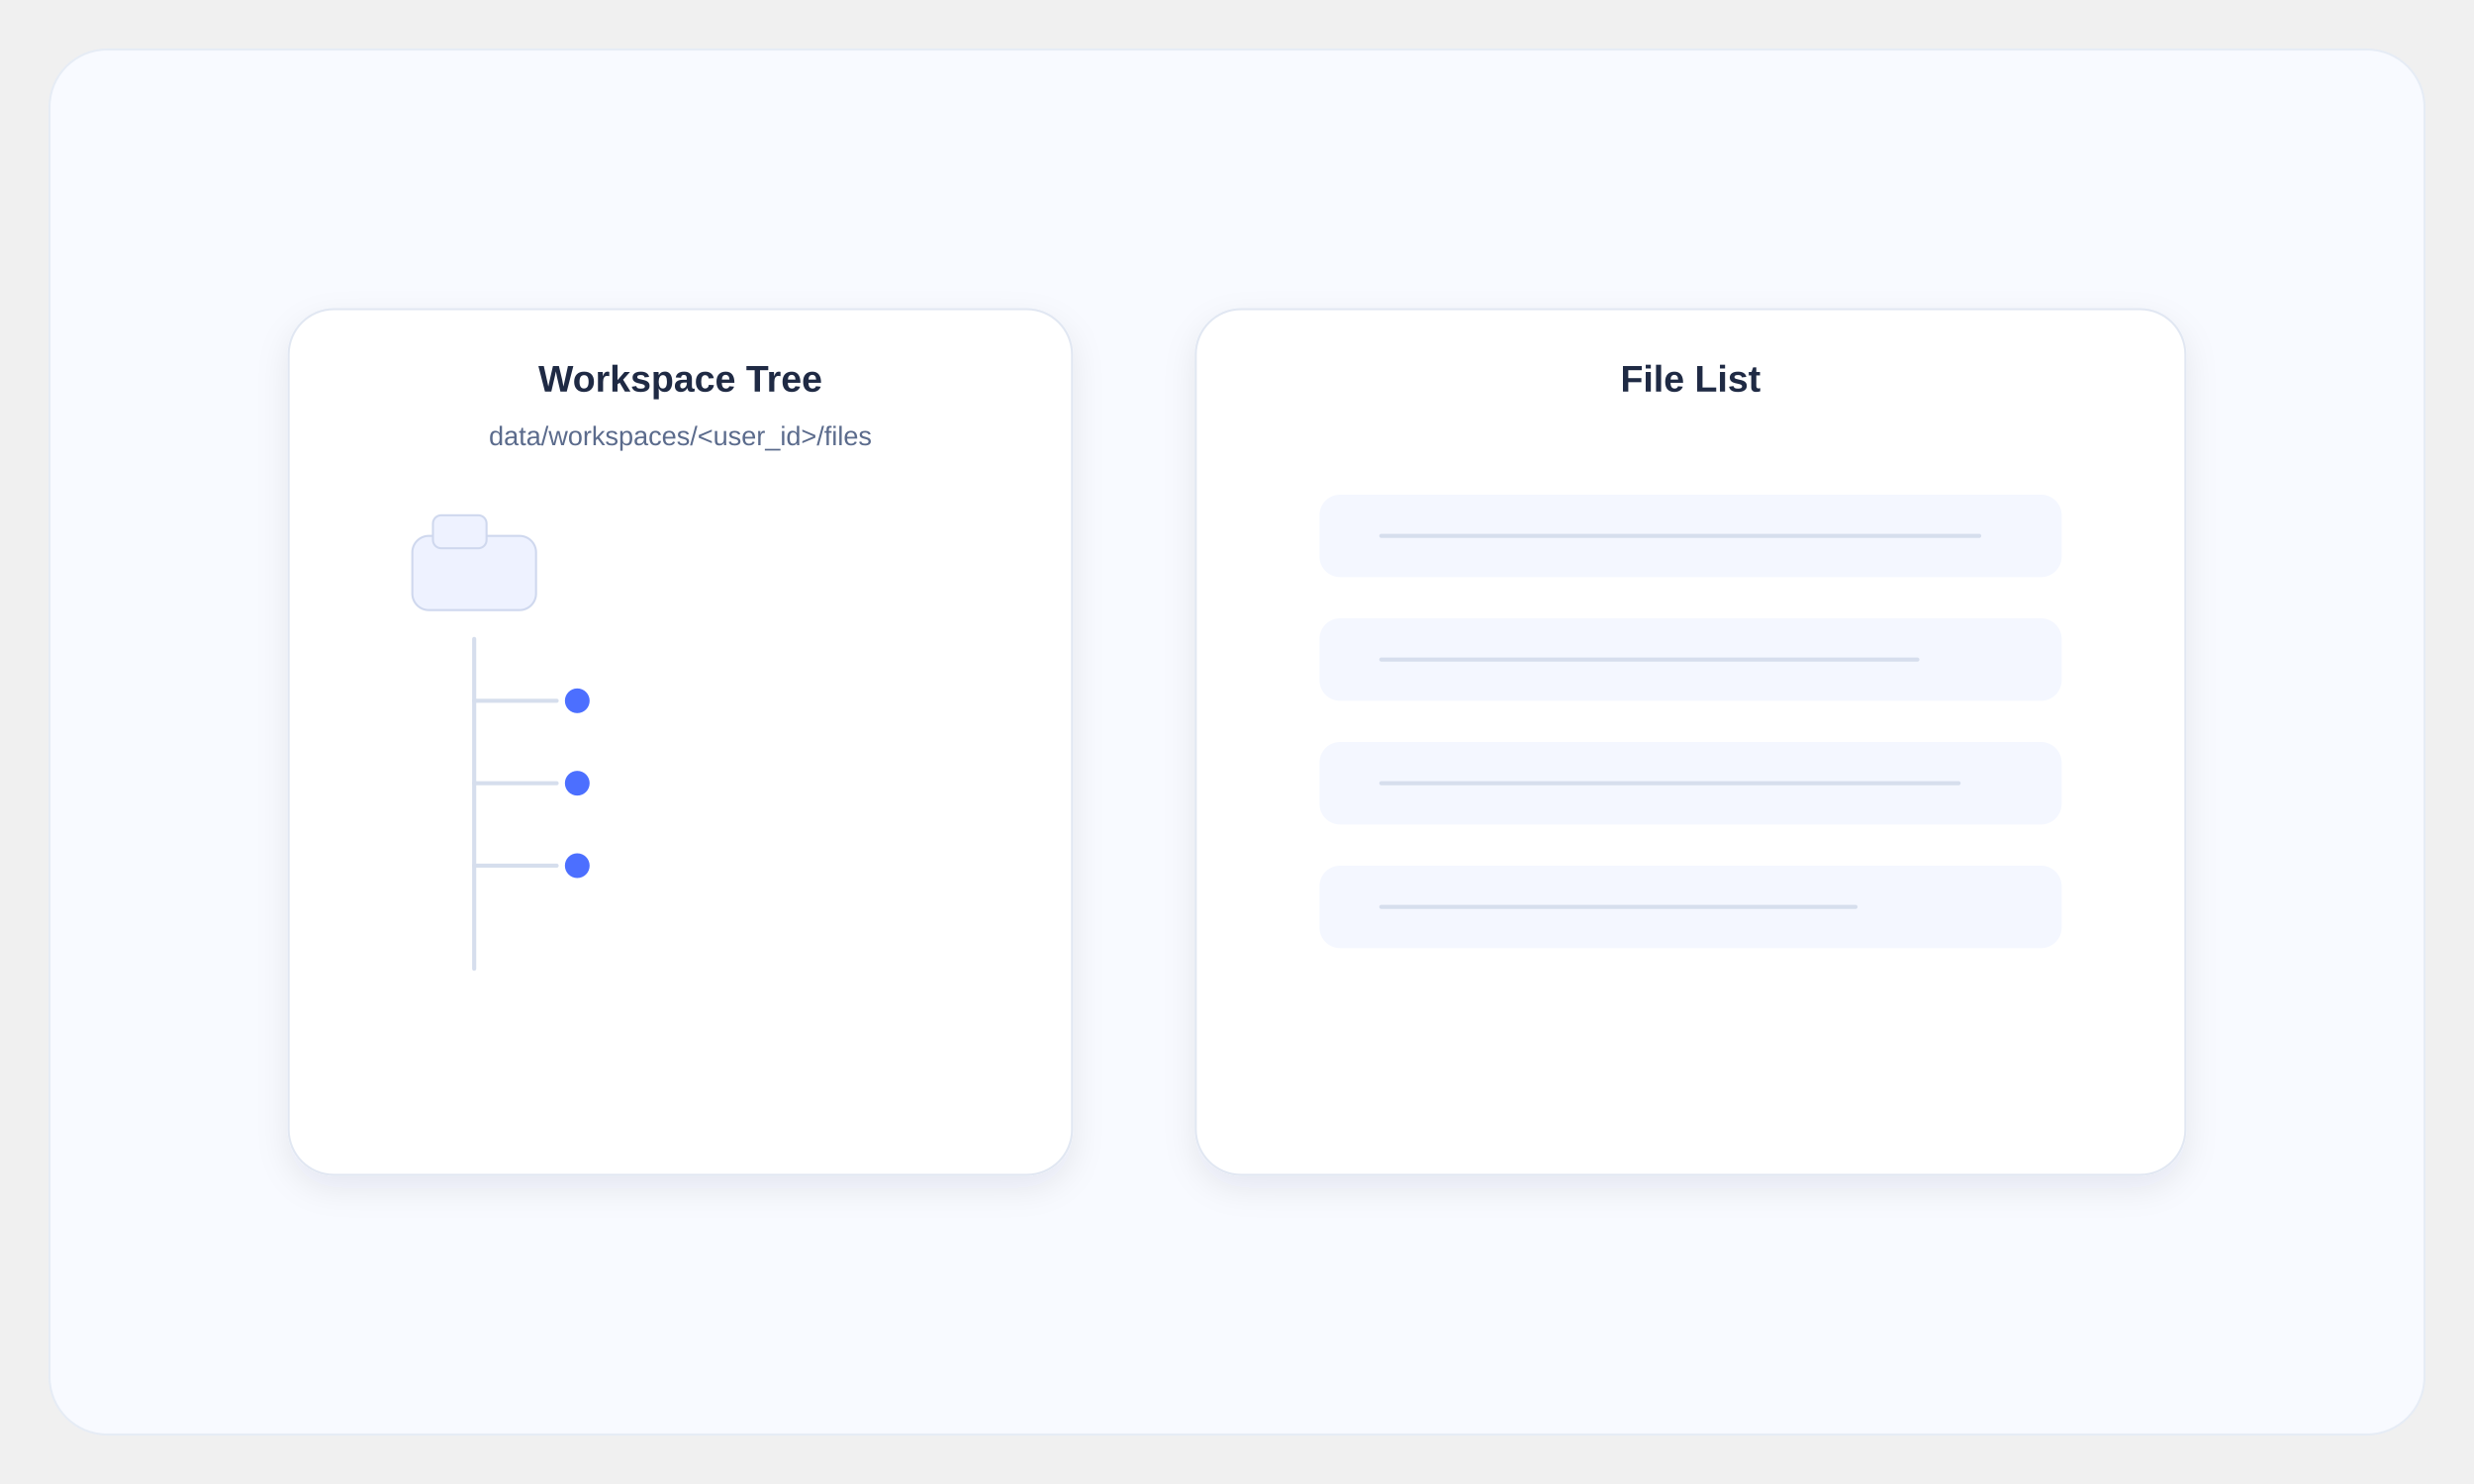
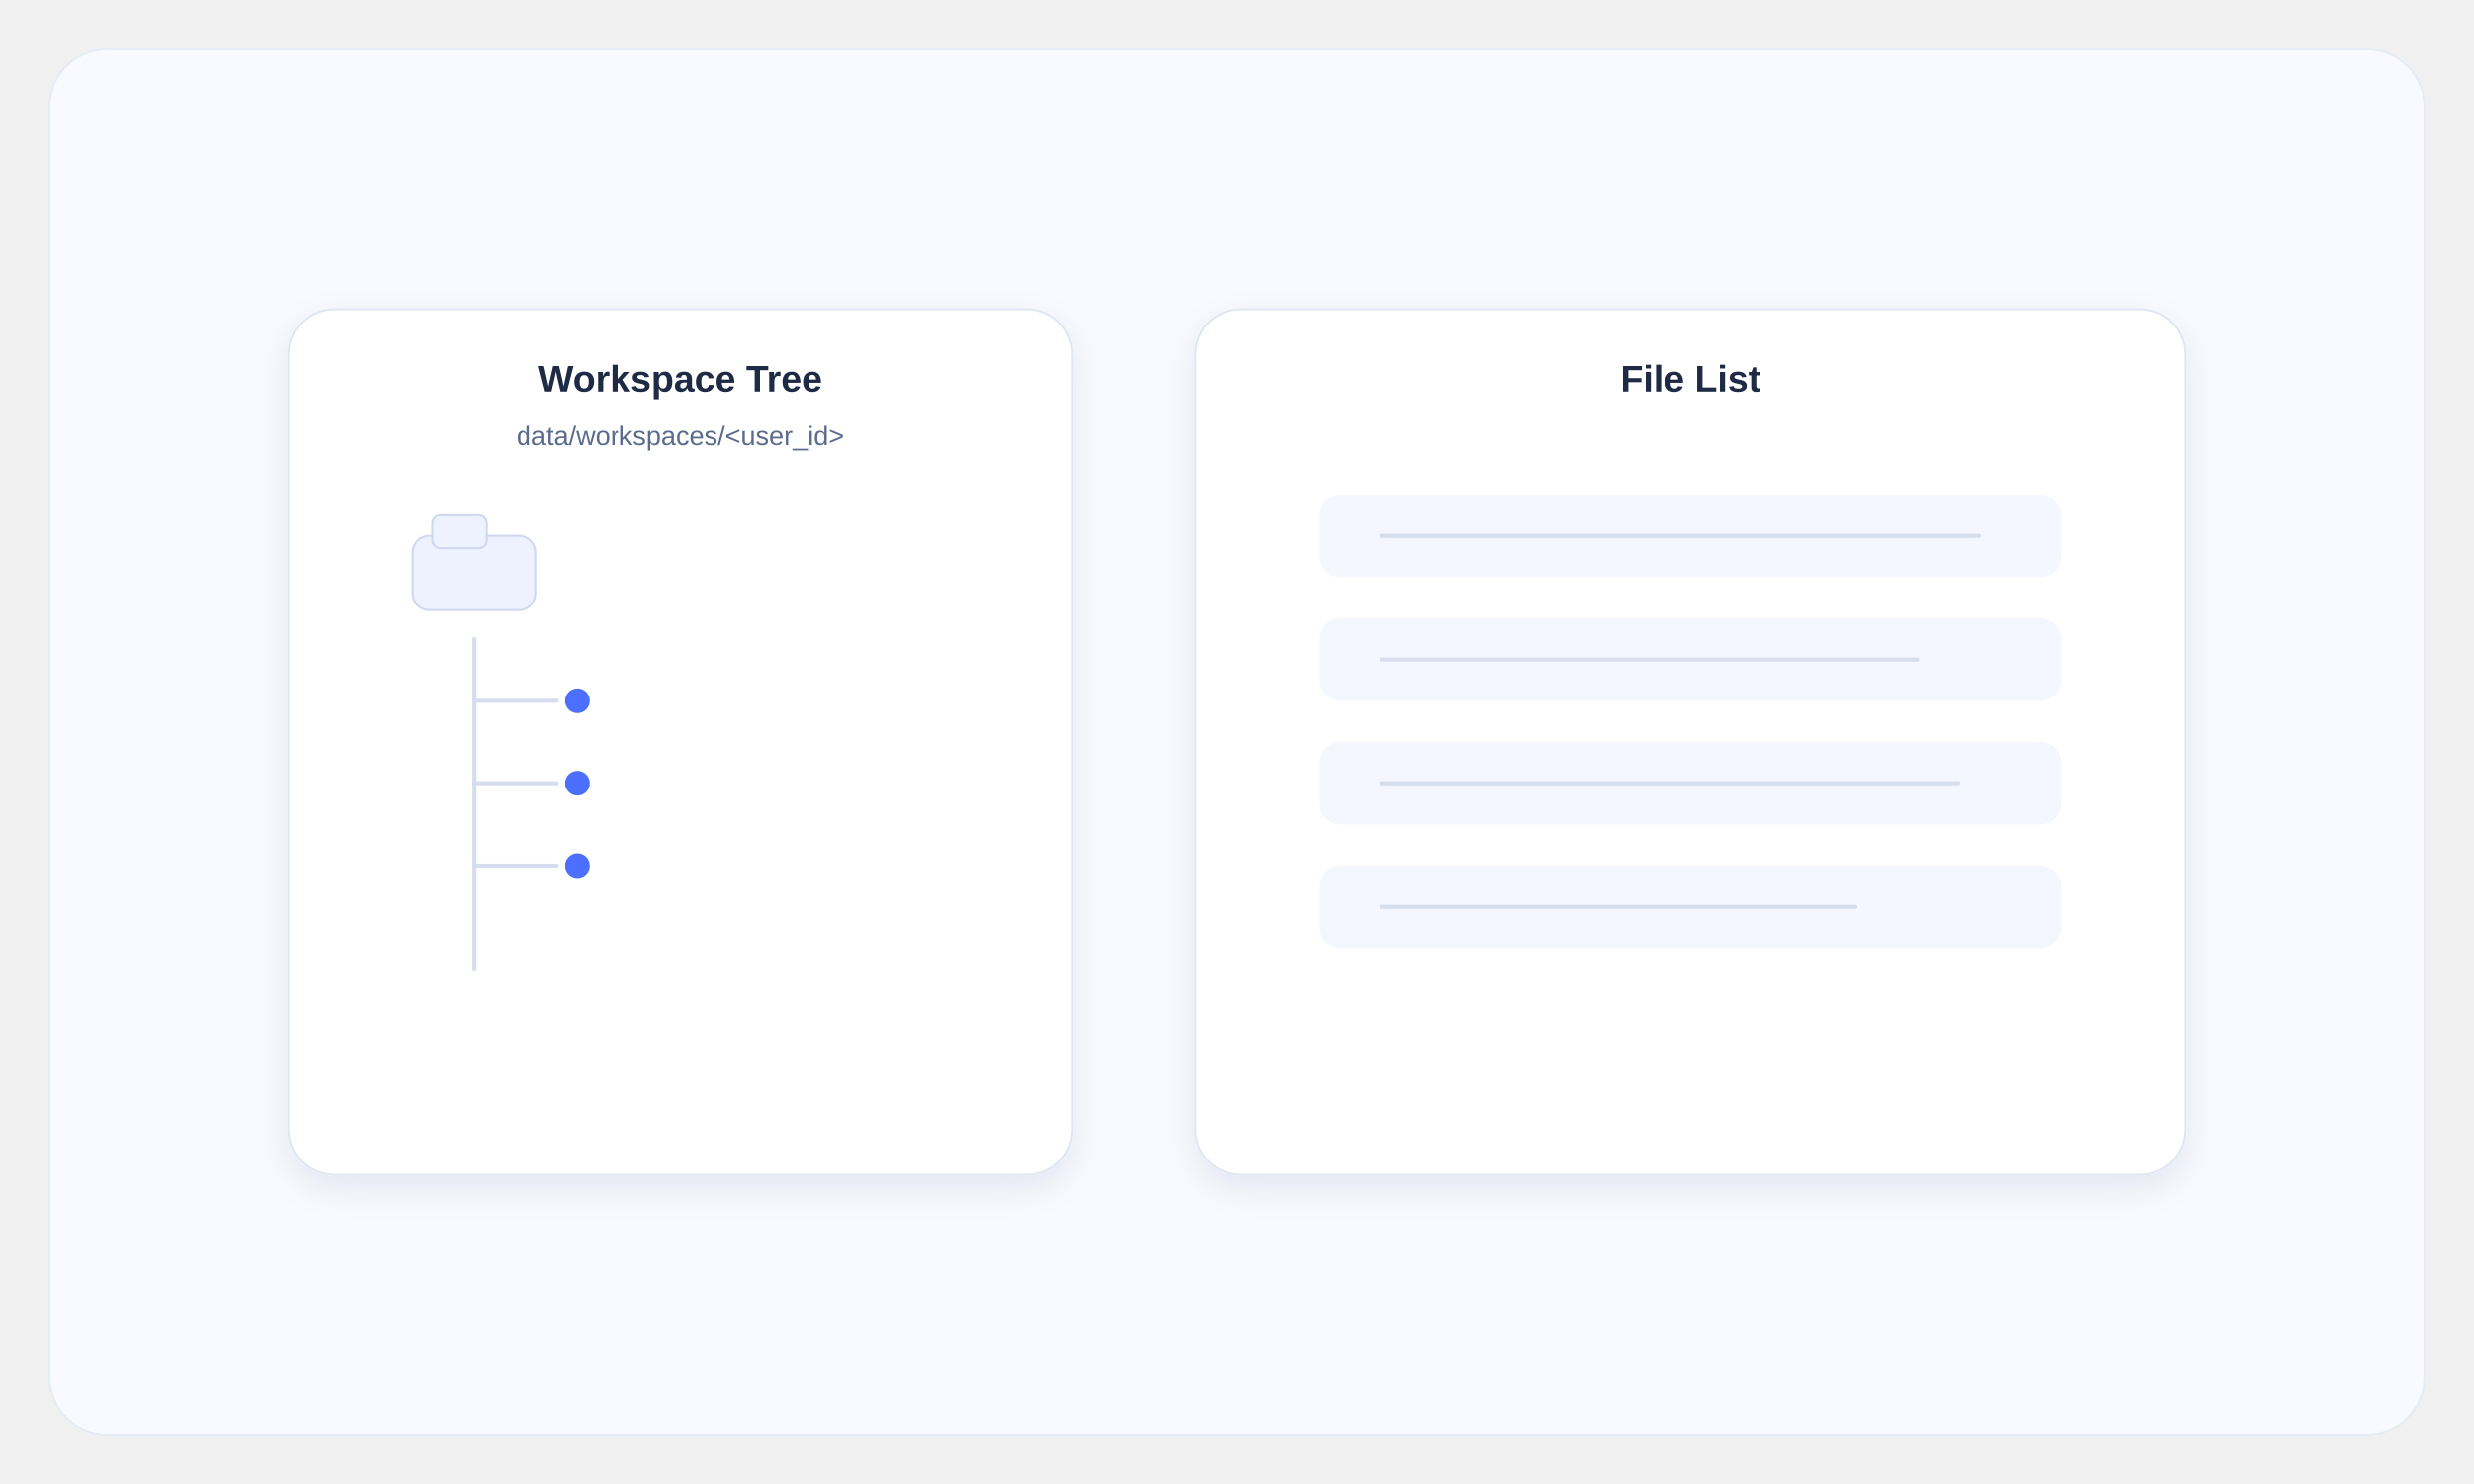
<svg xmlns="http://www.w3.org/2000/svg" width="1200" height="720" viewBox="0 0 1200 720" fill="none">
  <defs>
    <filter id="shadow" x="-10%" y="-10%" width="120%" height="120%">
      <feDropShadow dx="0" dy="6" stdDeviation="8" flood-color="#0B1A33" flood-opacity="0.08" />
    </filter>
    <style>
      .card {
        fill: #ffffff;
        stroke: #e1e7f2;
      }
      .label {
        font: 600 18px "Segoe UI", "Arial", sans-serif;
        fill: #1f2a44;
      }
      .caption {
        font: 500 13px "Segoe UI", "Arial", sans-serif;
        fill: #5b6b8c;
      }
      .line {
        stroke: #d6deed;
        stroke-width: 2;
        stroke-linecap: round;
      }
      .node {
        fill: #4c6fff;
      }
      .folder {
        fill: #eef2ff;
        stroke: #cfd8ee;
      }
    </style>
  </defs>
  <rect x="24" y="24" width="1152" height="672" rx="28" fill="#F8FAFF" stroke="#E6ECF5" />
  <g filter="url(#shadow)">
    <rect x="140" y="150" width="380" height="420" rx="22" class="card" />
  </g>
  <g filter="url(#shadow)">
    <rect x="580" y="150" width="480" height="420" rx="22" class="card" />
  </g>
  <text x="330" y="190" text-anchor="middle" class="label">Workspace Tree</text>
-   <text x="330" y="216" text-anchor="middle" class="caption">data/workspaces/&lt;user_id&gt;/files</text>
+   <text x="330" y="216" text-anchor="middle" class="caption">data/workspaces/&lt;user_id&gt;</text>
  <text x="820" y="190" text-anchor="middle" class="label">File List</text>
  <g transform="translate(200 260)">
    <rect class="folder" x="0" y="0" width="60" height="36" rx="8" />
    <rect class="folder" x="10" y="-10" width="26" height="16" rx="4" />
  </g>
  <line class="line" x1="230" y1="310" x2="230" y2="470" />
  <line class="line" x1="230" y1="340" x2="270" y2="340" />
  <line class="line" x1="230" y1="380" x2="270" y2="380" />
  <line class="line" x1="230" y1="420" x2="270" y2="420" />
  <circle class="node" cx="280" cy="340" r="6" />
  <circle class="node" cx="280" cy="380" r="6" />
  <circle class="node" cx="280" cy="420" r="6" />
  <rect x="640" y="240" width="360" height="40" rx="10" fill="#f4f7ff" />
  <rect x="640" y="300" width="360" height="40" rx="10" fill="#f4f7ff" />
  <rect x="640" y="360" width="360" height="40" rx="10" fill="#f4f7ff" />
  <rect x="640" y="420" width="360" height="40" rx="10" fill="#f4f7ff" />
  <line class="line" x1="670" y1="260" x2="960" y2="260" />
  <line class="line" x1="670" y1="320" x2="930" y2="320" />
  <line class="line" x1="670" y1="380" x2="950" y2="380" />
  <line class="line" x1="670" y1="440" x2="900" y2="440" />
</svg>
